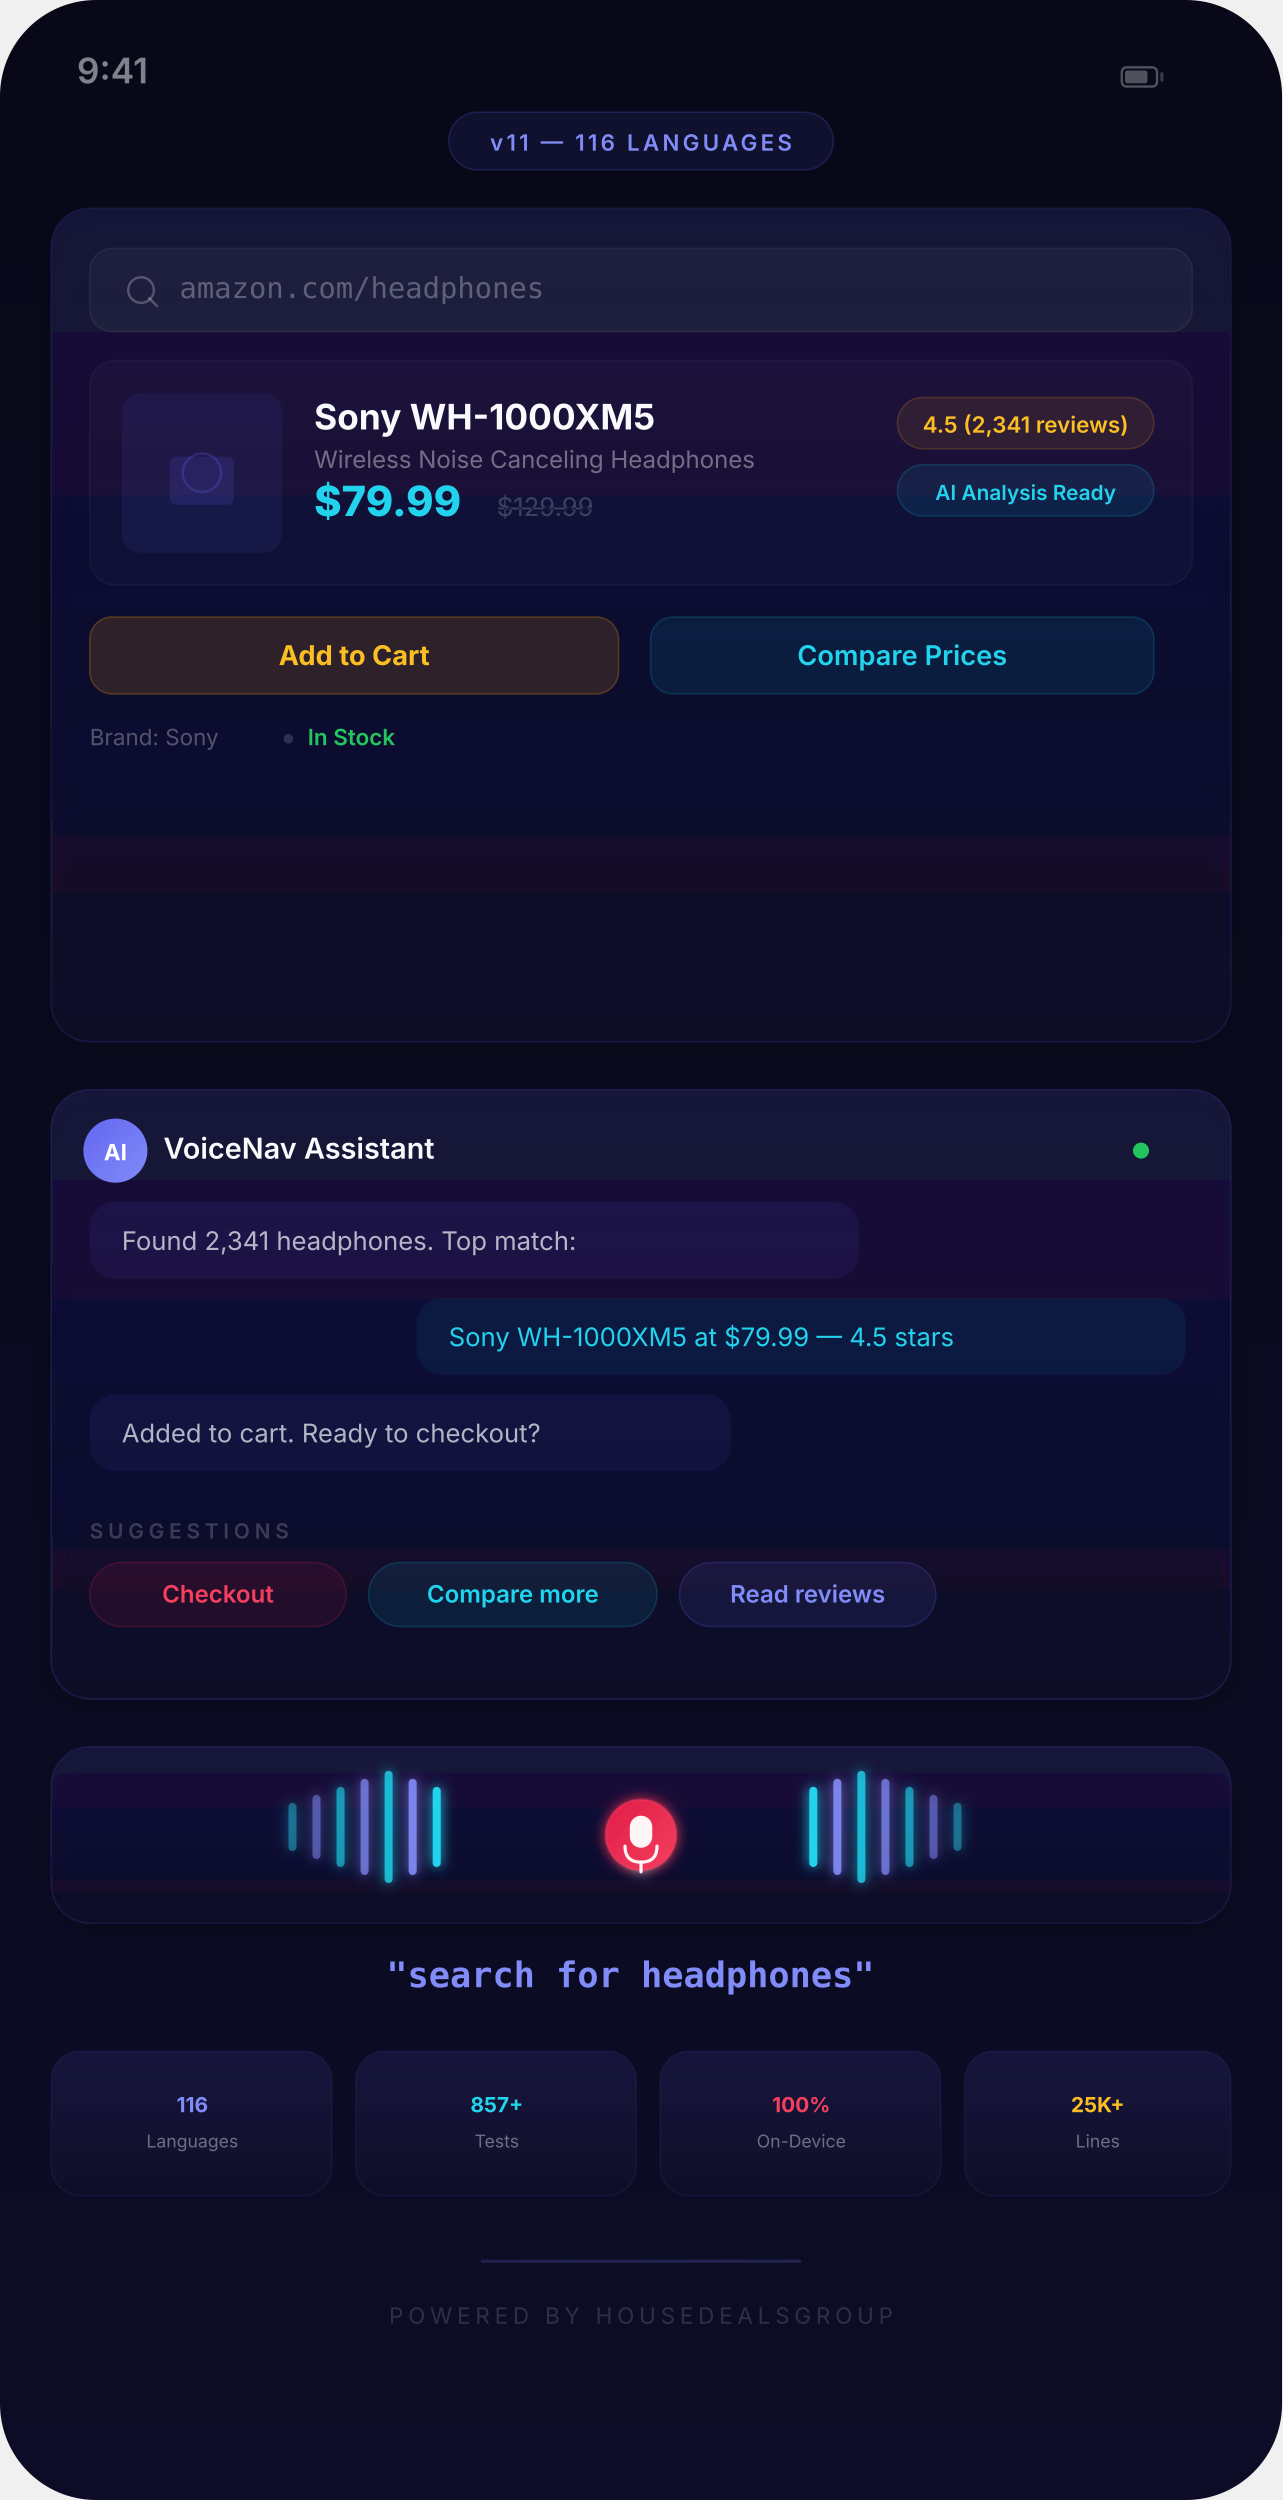
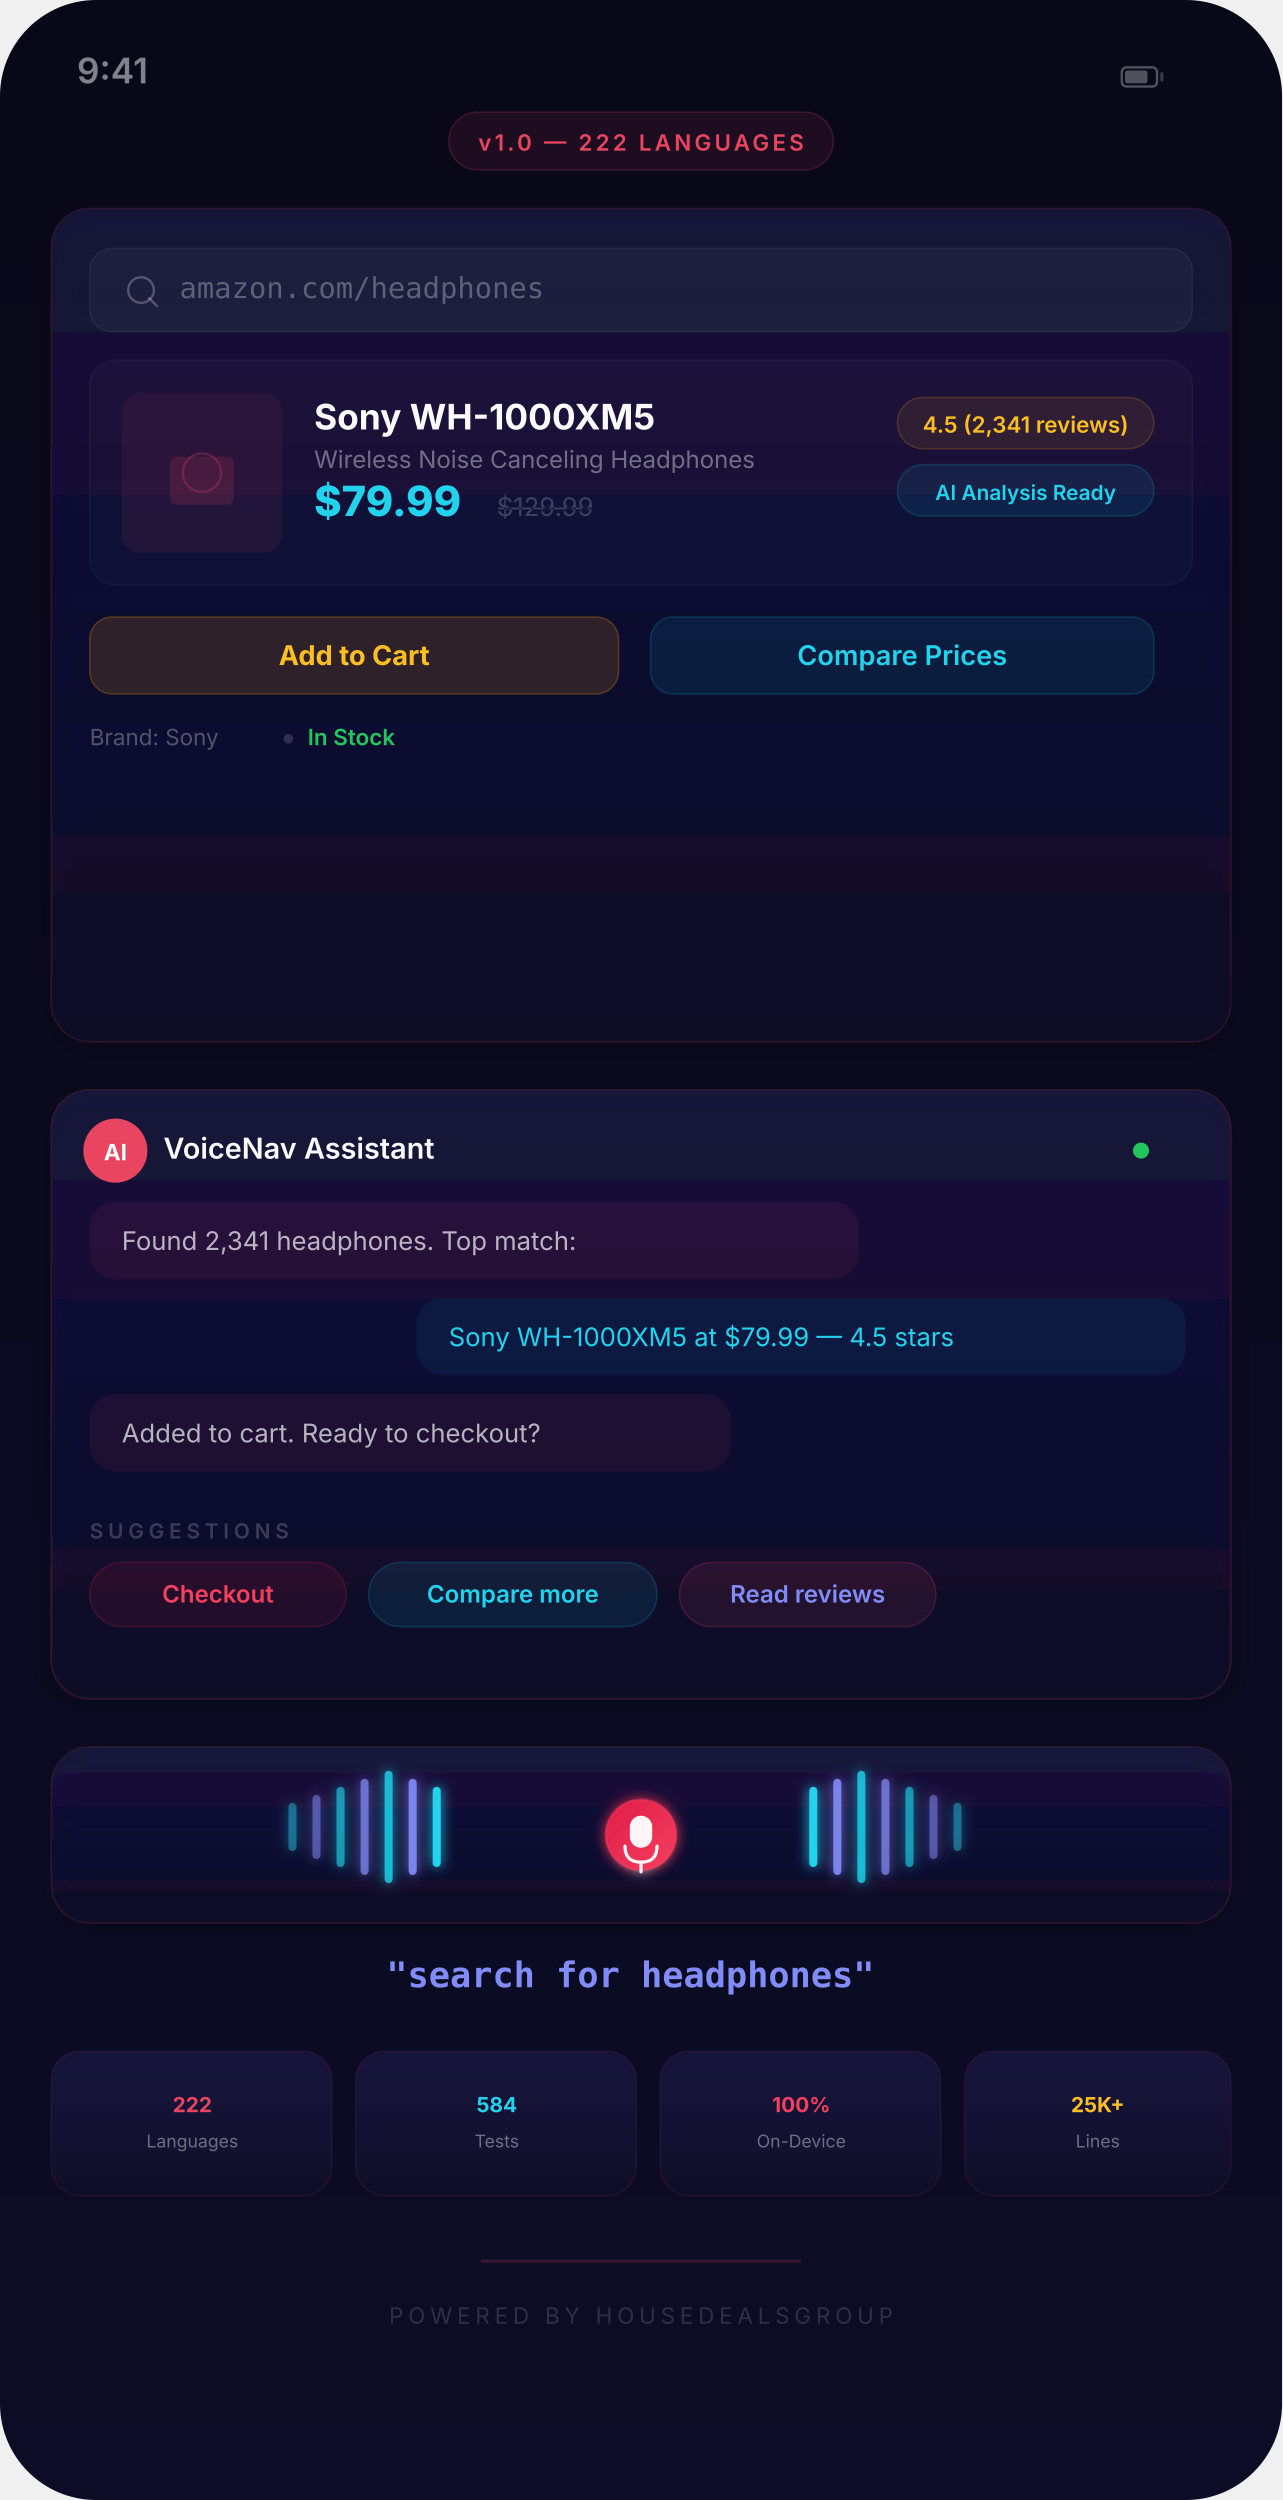
<svg xmlns="http://www.w3.org/2000/svg" viewBox="0 0 800 1560" width="800" height="1560">
  <defs>
    <linearGradient id="bg" x1="0%" y1="0%" x2="0%" y2="100%">
      <stop offset="0%" stop-color="#080818" />
      <stop offset="50%" stop-color="#0a0a1f" />
      <stop offset="100%" stop-color="#0c0c26" />
    </linearGradient>
    <linearGradient id="accent" x1="0%" y1="0%" x2="100%" y2="100%">
-       <stop offset="0%" stop-color="#6366f1" />
-       <stop offset="100%" stop-color="#818cf8" />
+       <stop offset="0%" stop-color="#e94560" />
+       <stop offset="100%" stop-color="#e94560" />
    </linearGradient>
    <linearGradient id="cyan" x1="0%" y1="0%" x2="100%" y2="0%">
      <stop offset="0%" stop-color="#06b6d4" />
      <stop offset="100%" stop-color="#22d3ee" />
    </linearGradient>
    <linearGradient id="micGrad" x1="0%" y1="0%" x2="100%" y2="100%">
      <stop offset="0%" stop-color="#e11d48" />
      <stop offset="100%" stop-color="#f43f5e" />
    </linearGradient>
    <linearGradient id="cardBg" x1="0%" y1="0%" x2="0%" y2="100%">
      <stop offset="0%" stop-color="rgba(30,27,75,0.6)" />
      <stop offset="100%" stop-color="rgba(15,15,40,0.8)" />
    </linearGradient>
    <linearGradient id="gold" x1="0%" y1="0%" x2="100%" y2="0%">
      <stop offset="0%" stop-color="#f59e0b" />
      <stop offset="100%" stop-color="#fbbf24" />
    </linearGradient>
    <filter id="glow">
      <feGaussianBlur stdDeviation="4" result="blur" />
      <feMerge>
        <feMergeNode in="blur" />
        <feMergeNode in="SourceGraphic" />
      </feMerge>
    </filter>
    <filter id="cardShadow">
      <feDropShadow dx="0" dy="4" stdDeviation="8" flood-color="#000" flood-opacity="0.3" />
    </filter>
    <filter id="frost">
      <feGaussianBlur stdDeviation="0.5" />
    </filter>
  </defs>
  <rect width="800" height="1560" rx="60" fill="url(#bg)" />
  <text x="48" y="52" fill="rgba(248,250,252,0.5)" font-family="'SF Pro Text', -apple-system, system-ui, sans-serif" font-size="22" font-weight="600">9:41</text>
  <g transform="translate(700,38)">
    <rect x="0" y="4" width="22" height="12" rx="3" fill="none" stroke="rgba(248,250,252,0.3)" stroke-width="1.5" />
    <rect x="2" y="6" width="14" height="8" rx="1.5" fill="rgba(248,250,252,0.3)" />
    <rect x="24" y="7" width="2" height="6" rx="1" fill="rgba(248,250,252,0.2)" />
  </g>
-   <rect x="280" y="70" width="240" height="36" rx="18" fill="rgba(99,102,241,0.1)" stroke="rgba(99,102,241,0.2)" stroke-width="1" />
-   <text x="400" y="94" text-anchor="middle" fill="#818cf8" font-family="'SF Pro Text', system-ui, sans-serif" font-size="14" font-weight="600" letter-spacing="2">v11 — 116 LANGUAGES</text>
+   <rect x="280" y="70" width="240" height="36" rx="18" fill="rgba(233,69,96,0.1)" stroke="rgba(233,69,96,0.2)" stroke-width="1" />
+   <text x="400" y="94" text-anchor="middle" fill="#e94560" font-family="'SF Pro Text', system-ui, sans-serif" font-size="14" font-weight="600" letter-spacing="2">v1.0 — 222 LANGUAGES</text>
  <g filter="url(#cardShadow)">
-     <rect x="32" y="130" width="736" height="520" rx="24" fill="url(#cardBg)" stroke="rgba(99,102,241,0.12)" stroke-width="1" />
+     <rect x="32" y="130" width="736" height="520" rx="24" fill="url(#cardBg)" stroke="rgba(233,69,96,0.12)" stroke-width="1" />
  </g>
  <rect x="56" y="155" width="688" height="52" rx="14" fill="rgba(248,250,252,0.04)" stroke="rgba(248,250,252,0.06)" stroke-width="1" />
  <circle cx="88" cy="181" r="8" fill="none" stroke="rgba(248,250,252,0.25)" stroke-width="1.5" />
  <line x1="93" y1="186" x2="98" y2="191" stroke="rgba(248,250,252,0.25)" stroke-width="1.5" stroke-linecap="round" />
  <text x="112" y="186" fill="rgba(248,250,252,0.3)" font-family="'SF Mono', monospace" font-size="18">amazon.com/headphones</text>
  <rect x="56" y="225" width="688" height="140" rx="16" fill="rgba(248,250,252,0.02)" stroke="rgba(248,250,252,0.04)" stroke-width="1" />
-   <rect x="76" y="245" width="100" height="100" rx="12" fill="rgba(99,102,241,0.08)" />
+   <rect x="76" y="245" width="100" height="100" rx="12" fill="rgba(233,69,96,0.08)" />
  <g transform="translate(106,275)">
-     <rect x="0" y="10" width="40" height="30" rx="4" fill="rgba(99,102,241,0.15)" />
-     <circle cx="20" cy="20" r="12" fill="none" stroke="rgba(99,102,241,0.25)" stroke-width="1.5" />
+     <rect x="0" y="10" width="40" height="30" rx="4" fill="rgba(233,69,96,0.15)" />
+     <circle cx="20" cy="20" r="12" fill="none" stroke="rgba(233,69,96,0.25)" stroke-width="1.5" />
  </g>
  <text x="196" y="268" fill="#f8fafc" font-family="'SF Pro Text', system-ui, sans-serif" font-size="22" font-weight="700">Sony WH-1000XM5</text>
  <text x="196" y="292" fill="rgba(248,250,252,0.4)" font-family="'SF Pro Text', system-ui, sans-serif" font-size="15">Wireless Noise Canceling Headphones</text>
  <text x="196" y="322" fill="#22d3ee" font-family="'SF Pro Text', system-ui, sans-serif" font-size="26" font-weight="800">$79.99</text>
  <text x="310" y="322" fill="rgba(248,250,252,0.2)" font-family="'SF Pro Text', system-ui, sans-serif" font-size="16" text-decoration="line-through">$129.99</text>
  <rect x="560" y="248" width="160" height="32" rx="16" fill="rgba(245,158,11,0.1)" stroke="rgba(245,158,11,0.2)" stroke-width="1" />
  <text x="640" y="270" text-anchor="middle" fill="#fbbf24" font-family="'SF Pro Text', system-ui, sans-serif" font-size="14" font-weight="600">4.5 (2,341 reviews)</text>
  <rect x="560" y="290" width="160" height="32" rx="16" fill="rgba(6,182,212,0.1)" stroke="rgba(6,182,212,0.2)" stroke-width="1" />
  <text x="640" y="312" text-anchor="middle" fill="#22d3ee" font-family="'SF Pro Text', system-ui, sans-serif" font-size="13" font-weight="600">AI Analysis Ready</text>
  <rect x="56" y="385" width="330" height="48" rx="14" fill="rgba(245,158,11,0.15)" stroke="rgba(245,158,11,0.25)" stroke-width="1" />
  <text x="221" y="415" text-anchor="middle" fill="#fbbf24" font-family="'SF Pro Text', system-ui, sans-serif" font-size="17" font-weight="700">Add to Cart</text>
  <rect x="406" y="385" width="314" height="48" rx="14" fill="rgba(6,182,212,0.1)" stroke="rgba(6,182,212,0.2)" stroke-width="1" />
  <text x="563" y="415" text-anchor="middle" fill="#22d3ee" font-family="'SF Pro Text', system-ui, sans-serif" font-size="17" font-weight="600">Compare Prices</text>
  <text x="56" y="465" fill="rgba(248,250,252,0.3)" font-family="'SF Pro Text', system-ui, sans-serif" font-size="14">Brand: Sony</text>
  <circle cx="180" cy="461" r="3" fill="rgba(248,250,252,0.15)" />
  <text x="192" y="465" fill="#22c55e" font-family="'SF Pro Text', system-ui, sans-serif" font-size="14" font-weight="600">In Stock</text>
  <g filter="url(#cardShadow)">
-     <rect x="32" y="680" width="736" height="380" rx="24" fill="url(#cardBg)" stroke="rgba(99,102,241,0.15)" stroke-width="1" />
+     <rect x="32" y="680" width="736" height="380" rx="24" fill="url(#cardBg)" stroke="rgba(233,69,96,0.15)" stroke-width="1" />
  </g>
  <circle cx="72" cy="718" r="20" fill="url(#accent)" />
  <text x="72" y="724" text-anchor="middle" fill="white" font-family="'SF Pro Text', system-ui, sans-serif" font-size="14" font-weight="700">AI</text>
  <text x="102" y="723" fill="#f8fafc" font-family="'SF Pro Text', system-ui, sans-serif" font-size="18" font-weight="600">VoiceNav Assistant</text>
  <circle cx="712" cy="718" r="5" fill="#22c55e">
    <animate attributeName="opacity" values="1;0.4;1" dur="2.5s" repeatCount="indefinite" />
  </circle>
-   <rect x="56" y="750" width="480" height="48" rx="16" fill="rgba(99,102,241,0.08)" />
+   <rect x="56" y="750" width="480" height="48" rx="16" fill="rgba(233,69,96,0.08)" />
  <text x="76" y="780" fill="rgba(248,250,252,0.7)" font-family="'SF Pro Text', system-ui, sans-serif" font-size="16">Found 2,341 headphones. Top match:</text>
  <rect x="260" y="810" width="480" height="48" rx="16" fill="rgba(6,182,212,0.08)" />
  <text x="280" y="840" fill="#22d3ee" font-family="'SF Pro Text', system-ui, sans-serif" font-size="16">Sony WH-1000XM5 at $79.99 — 4.5 stars</text>
-   <rect x="56" y="870" width="400" height="48" rx="16" fill="rgba(99,102,241,0.08)" />
+   <rect x="56" y="870" width="400" height="48" rx="16" fill="rgba(233,69,96,0.08)" />
  <text x="76" y="900" fill="rgba(248,250,252,0.7)" font-family="'SF Pro Text', system-ui, sans-serif" font-size="16">Added to cart. Ready to checkout?</text>
  <text x="56" y="960" fill="rgba(248,250,252,0.2)" font-family="'SF Pro Text', system-ui, sans-serif" font-size="13" font-weight="600" letter-spacing="3">SUGGESTIONS</text>
  <rect x="56" y="975" width="160" height="40" rx="20" fill="rgba(225,29,72,0.1)" stroke="rgba(225,29,72,0.2)" stroke-width="1" />
  <text x="136" y="1000" text-anchor="middle" fill="#f43f5e" font-family="'SF Pro Text', system-ui, sans-serif" font-size="15" font-weight="600">Checkout</text>
  <rect x="230" y="975" width="180" height="40" rx="20" fill="rgba(6,182,212,0.1)" stroke="rgba(6,182,212,0.2)" stroke-width="1" />
  <text x="320" y="1000" text-anchor="middle" fill="#22d3ee" font-family="'SF Pro Text', system-ui, sans-serif" font-size="15" font-weight="600">Compare more</text>
-   <rect x="424" y="975" width="160" height="40" rx="20" fill="rgba(99,102,241,0.1)" stroke="rgba(99,102,241,0.2)" stroke-width="1" />
+   <rect x="424" y="975" width="160" height="40" rx="20" fill="rgba(233,69,96,0.1)" stroke="rgba(233,69,96,0.2)" stroke-width="1" />
  <text x="504" y="1000" text-anchor="middle" fill="#818cf8" font-family="'SF Pro Text', system-ui, sans-serif" font-size="15" font-weight="600">Read reviews</text>
  <g filter="url(#cardShadow)">
-     <rect x="32" y="1090" width="736" height="110" rx="24" fill="url(#cardBg)" stroke="rgba(99,102,241,0.12)" stroke-width="1" />
+     <rect x="32" y="1090" width="736" height="110" rx="24" fill="url(#cardBg)" stroke="rgba(233,69,96,0.12)" stroke-width="1" />
  </g>
  <g filter="url(#glow)">
    <rect x="180" y="1125" width="5" height="30" rx="2.5" fill="#22d3ee" opacity="0.4">
      <animate attributeName="height" values="30;50;30" dur="0.9s" repeatCount="indefinite" />
      <animate attributeName="y" values="1125;1115;1125" dur="0.9s" repeatCount="indefinite" />
    </rect>
    <rect x="195" y="1120" width="5" height="40" rx="2.5" fill="#818cf8" opacity="0.5">
      <animate attributeName="height" values="40;60;40" dur="0.7s" repeatCount="indefinite" />
      <animate attributeName="y" values="1120;1110;1120" dur="0.7s" repeatCount="indefinite" />
    </rect>
    <rect x="210" y="1115" width="5" height="50" rx="2.5" fill="#22d3ee" opacity="0.6">
      <animate attributeName="height" values="50;70;50" dur="0.8s" repeatCount="indefinite" />
      <animate attributeName="y" values="1115;1105;1115" dur="0.8s" repeatCount="indefinite" />
    </rect>
    <rect x="225" y="1110" width="5" height="60" rx="2.5" fill="#818cf8" opacity="0.7">
      <animate attributeName="height" values="60;80;60" dur="0.6s" repeatCount="indefinite" />
      <animate attributeName="y" values="1110;1100;1110" dur="0.6s" repeatCount="indefinite" />
    </rect>
    <rect x="240" y="1105" width="5" height="70" rx="2.5" fill="#22d3ee" opacity="0.8">
      <animate attributeName="height" values="70;85;70" dur="0.75s" repeatCount="indefinite" />
      <animate attributeName="y" values="1105;1098;1105" dur="0.75s" repeatCount="indefinite" />
    </rect>
    <rect x="255" y="1110" width="5" height="60" rx="2.5" fill="#818cf8" opacity="0.9">
      <animate attributeName="height" values="60;75;60" dur="0.65s" repeatCount="indefinite" />
      <animate attributeName="y" values="1110;1103;1110" dur="0.65s" repeatCount="indefinite" />
    </rect>
    <rect x="270" y="1115" width="5" height="50" rx="2.5" fill="#22d3ee" opacity="1">
      <animate attributeName="height" values="50;65;50" dur="0.85s" repeatCount="indefinite" />
      <animate attributeName="y" values="1115;1108;1115" dur="0.85s" repeatCount="indefinite" />
    </rect>
    <circle cx="400" cy="1145" r="22" fill="url(#micGrad)">
      <animate attributeName="r" values="22;25;22" dur="1.5s" repeatCount="indefinite" />
    </circle>
    <circle cx="400" cy="1145" r="22" fill="none" stroke="#f43f5e" stroke-width="1.5" opacity="0.4">
      <animate attributeName="r" values="22;32;22" dur="1.5s" repeatCount="indefinite" />
      <animate attributeName="opacity" values="0.4;0;0.4" dur="1.5s" repeatCount="indefinite" />
    </circle>
    <rect x="393" y="1133" width="14" height="20" rx="7" fill="white" opacity="0.95" />
    <path d="M390 1152 Q390 1162 400 1162 Q410 1162 410 1152" fill="none" stroke="white" stroke-width="2" stroke-linecap="round" opacity="0.95" />
    <line x1="400" y1="1162" x2="400" y2="1168" stroke="white" stroke-width="2" stroke-linecap="round" opacity="0.95" />
    <rect x="505" y="1115" width="5" height="50" rx="2.5" fill="#22d3ee" opacity="1">
      <animate attributeName="height" values="50;65;50" dur="0.8s" repeatCount="indefinite" />
      <animate attributeName="y" values="1115;1108;1115" dur="0.8s" repeatCount="indefinite" />
    </rect>
    <rect x="520" y="1110" width="5" height="60" rx="2.5" fill="#818cf8" opacity="0.9">
      <animate attributeName="height" values="60;75;60" dur="0.7s" repeatCount="indefinite" />
      <animate attributeName="y" values="1110;1103;1110" dur="0.7s" repeatCount="indefinite" />
    </rect>
    <rect x="535" y="1105" width="5" height="70" rx="2.5" fill="#22d3ee" opacity="0.8">
      <animate attributeName="height" values="70;85;70" dur="0.6s" repeatCount="indefinite" />
      <animate attributeName="y" values="1105;1098;1105" dur="0.6s" repeatCount="indefinite" />
    </rect>
    <rect x="550" y="1110" width="5" height="60" rx="2.5" fill="#818cf8" opacity="0.7">
      <animate attributeName="height" values="60;80;60" dur="0.75s" repeatCount="indefinite" />
      <animate attributeName="y" values="1110;1100;1110" dur="0.75s" repeatCount="indefinite" />
    </rect>
    <rect x="565" y="1115" width="5" height="50" rx="2.5" fill="#22d3ee" opacity="0.6">
      <animate attributeName="height" values="50;70;50" dur="0.85s" repeatCount="indefinite" />
      <animate attributeName="y" values="1115;1105;1115" dur="0.85s" repeatCount="indefinite" />
    </rect>
    <rect x="580" y="1120" width="5" height="40" rx="2.5" fill="#818cf8" opacity="0.5">
      <animate attributeName="height" values="40;60;40" dur="0.65s" repeatCount="indefinite" />
      <animate attributeName="y" values="1120;1110;1120" dur="0.65s" repeatCount="indefinite" />
    </rect>
    <rect x="595" y="1125" width="5" height="30" rx="2.5" fill="#22d3ee" opacity="0.4">
      <animate attributeName="height" values="30;50;30" dur="0.9s" repeatCount="indefinite" />
      <animate attributeName="y" values="1125;1115;1125" dur="0.9s" repeatCount="indefinite" />
    </rect>
  </g>
  <text x="400" y="1240" text-anchor="middle" fill="#22d3ee" font-family="'SF Mono', monospace" font-size="22" font-weight="600" opacity="0">
    "add it to cart"
    <animate attributeName="opacity" values="0;0;1;1;0" dur="5s" repeatCount="indefinite" />
  </text>
  <text x="400" y="1240" text-anchor="middle" fill="#818cf8" font-family="'SF Mono', monospace" font-size="22" font-weight="600">
    "search for headphones"
    <animate attributeName="opacity" values="1;1;0;0;0" dur="5s" repeatCount="indefinite" />
  </text>
-   <rect x="32" y="1280" width="175" height="90" rx="18" fill="url(#cardBg)" stroke="rgba(99,102,241,0.1)" stroke-width="1" />
-   <text x="120" y="1318" text-anchor="middle" fill="#818cf8" font-family="'SF Pro Text', system-ui, sans-serif" font-size="13" font-weight="700">116</text>
+   <rect x="32" y="1280" width="175" height="90" rx="18" fill="url(#cardBg)" stroke="rgba(233,69,96,0.1)" stroke-width="1" />
+   <text x="120" y="1318" text-anchor="middle" fill="#e94560" font-family="'SF Pro Text', system-ui, sans-serif" font-size="13" font-weight="700">222</text>
  <text x="120" y="1340" text-anchor="middle" fill="rgba(248,250,252,0.4)" font-family="'SF Pro Text', system-ui, sans-serif" font-size="11">Languages</text>
-   <rect x="222" y="1280" width="175" height="90" rx="18" fill="url(#cardBg)" stroke="rgba(99,102,241,0.1)" stroke-width="1" />
-   <text x="310" y="1318" text-anchor="middle" fill="#22d3ee" font-family="'SF Pro Text', system-ui, sans-serif" font-size="13" font-weight="700">857+</text>
+   <rect x="222" y="1280" width="175" height="90" rx="18" fill="url(#cardBg)" stroke="rgba(233,69,96,0.1)" stroke-width="1" />
+   <text x="310" y="1318" text-anchor="middle" fill="#22d3ee" font-family="'SF Pro Text', system-ui, sans-serif" font-size="13" font-weight="700">584</text>
  <text x="310" y="1340" text-anchor="middle" fill="rgba(248,250,252,0.4)" font-family="'SF Pro Text', system-ui, sans-serif" font-size="11">Tests</text>
-   <rect x="412" y="1280" width="175" height="90" rx="18" fill="url(#cardBg)" stroke="rgba(99,102,241,0.1)" stroke-width="1" />
+   <rect x="412" y="1280" width="175" height="90" rx="18" fill="url(#cardBg)" stroke="rgba(233,69,96,0.1)" stroke-width="1" />
  <text x="500" y="1318" text-anchor="middle" fill="#f43f5e" font-family="'SF Pro Text', system-ui, sans-serif" font-size="13" font-weight="700">100%</text>
  <text x="500" y="1340" text-anchor="middle" fill="rgba(248,250,252,0.4)" font-family="'SF Pro Text', system-ui, sans-serif" font-size="11">On-Device</text>
-   <rect x="602" y="1280" width="166" height="90" rx="18" fill="url(#cardBg)" stroke="rgba(99,102,241,0.1)" stroke-width="1" />
+   <rect x="602" y="1280" width="166" height="90" rx="18" fill="url(#cardBg)" stroke="rgba(233,69,96,0.1)" stroke-width="1" />
  <text x="685" y="1318" text-anchor="middle" fill="#fbbf24" font-family="'SF Pro Text', system-ui, sans-serif" font-size="13" font-weight="700">25K+</text>
  <text x="685" y="1340" text-anchor="middle" fill="rgba(248,250,252,0.4)" font-family="'SF Pro Text', system-ui, sans-serif" font-size="11">Lines</text>
  <rect x="300" y="1410" width="200" height="2" rx="1" fill="url(#accent)" opacity="0.2" />
  <text x="400" y="1450" text-anchor="middle" fill="rgba(248,250,252,0.15)" font-family="'SF Pro Text', system-ui, sans-serif" font-size="14" letter-spacing="3">POWERED BY HOUSEDEALSGROUP</text>
</svg>
